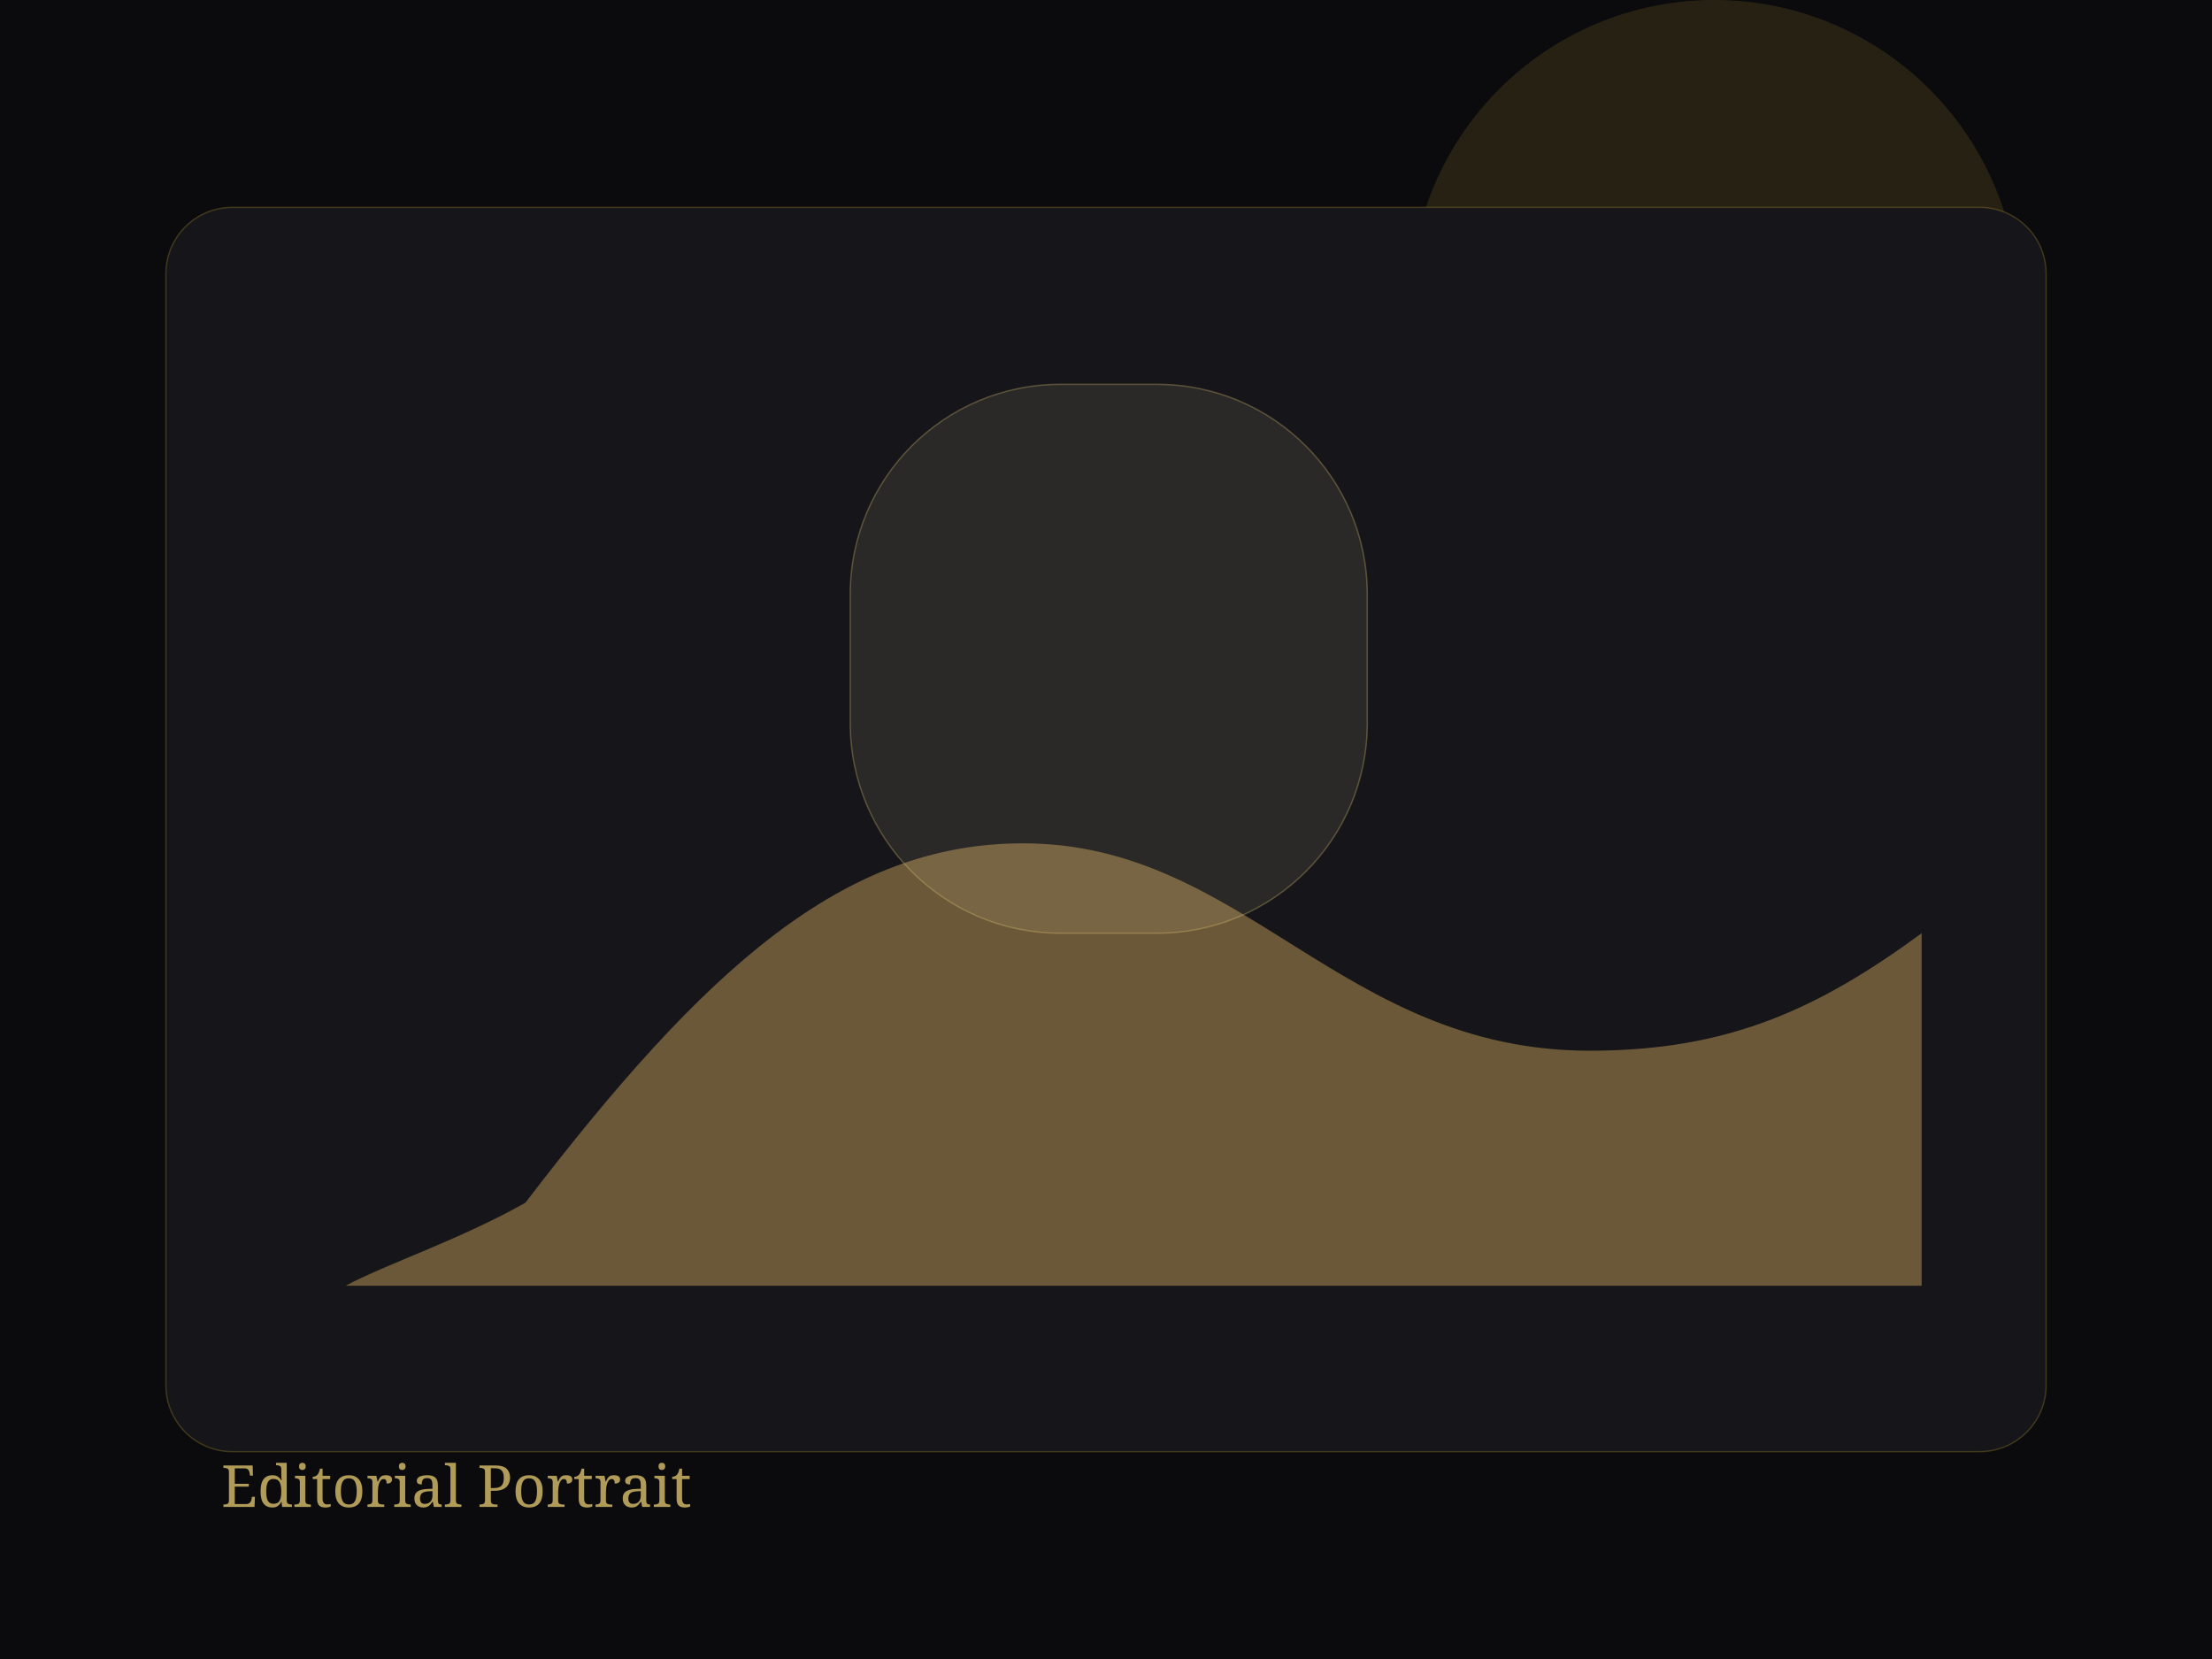
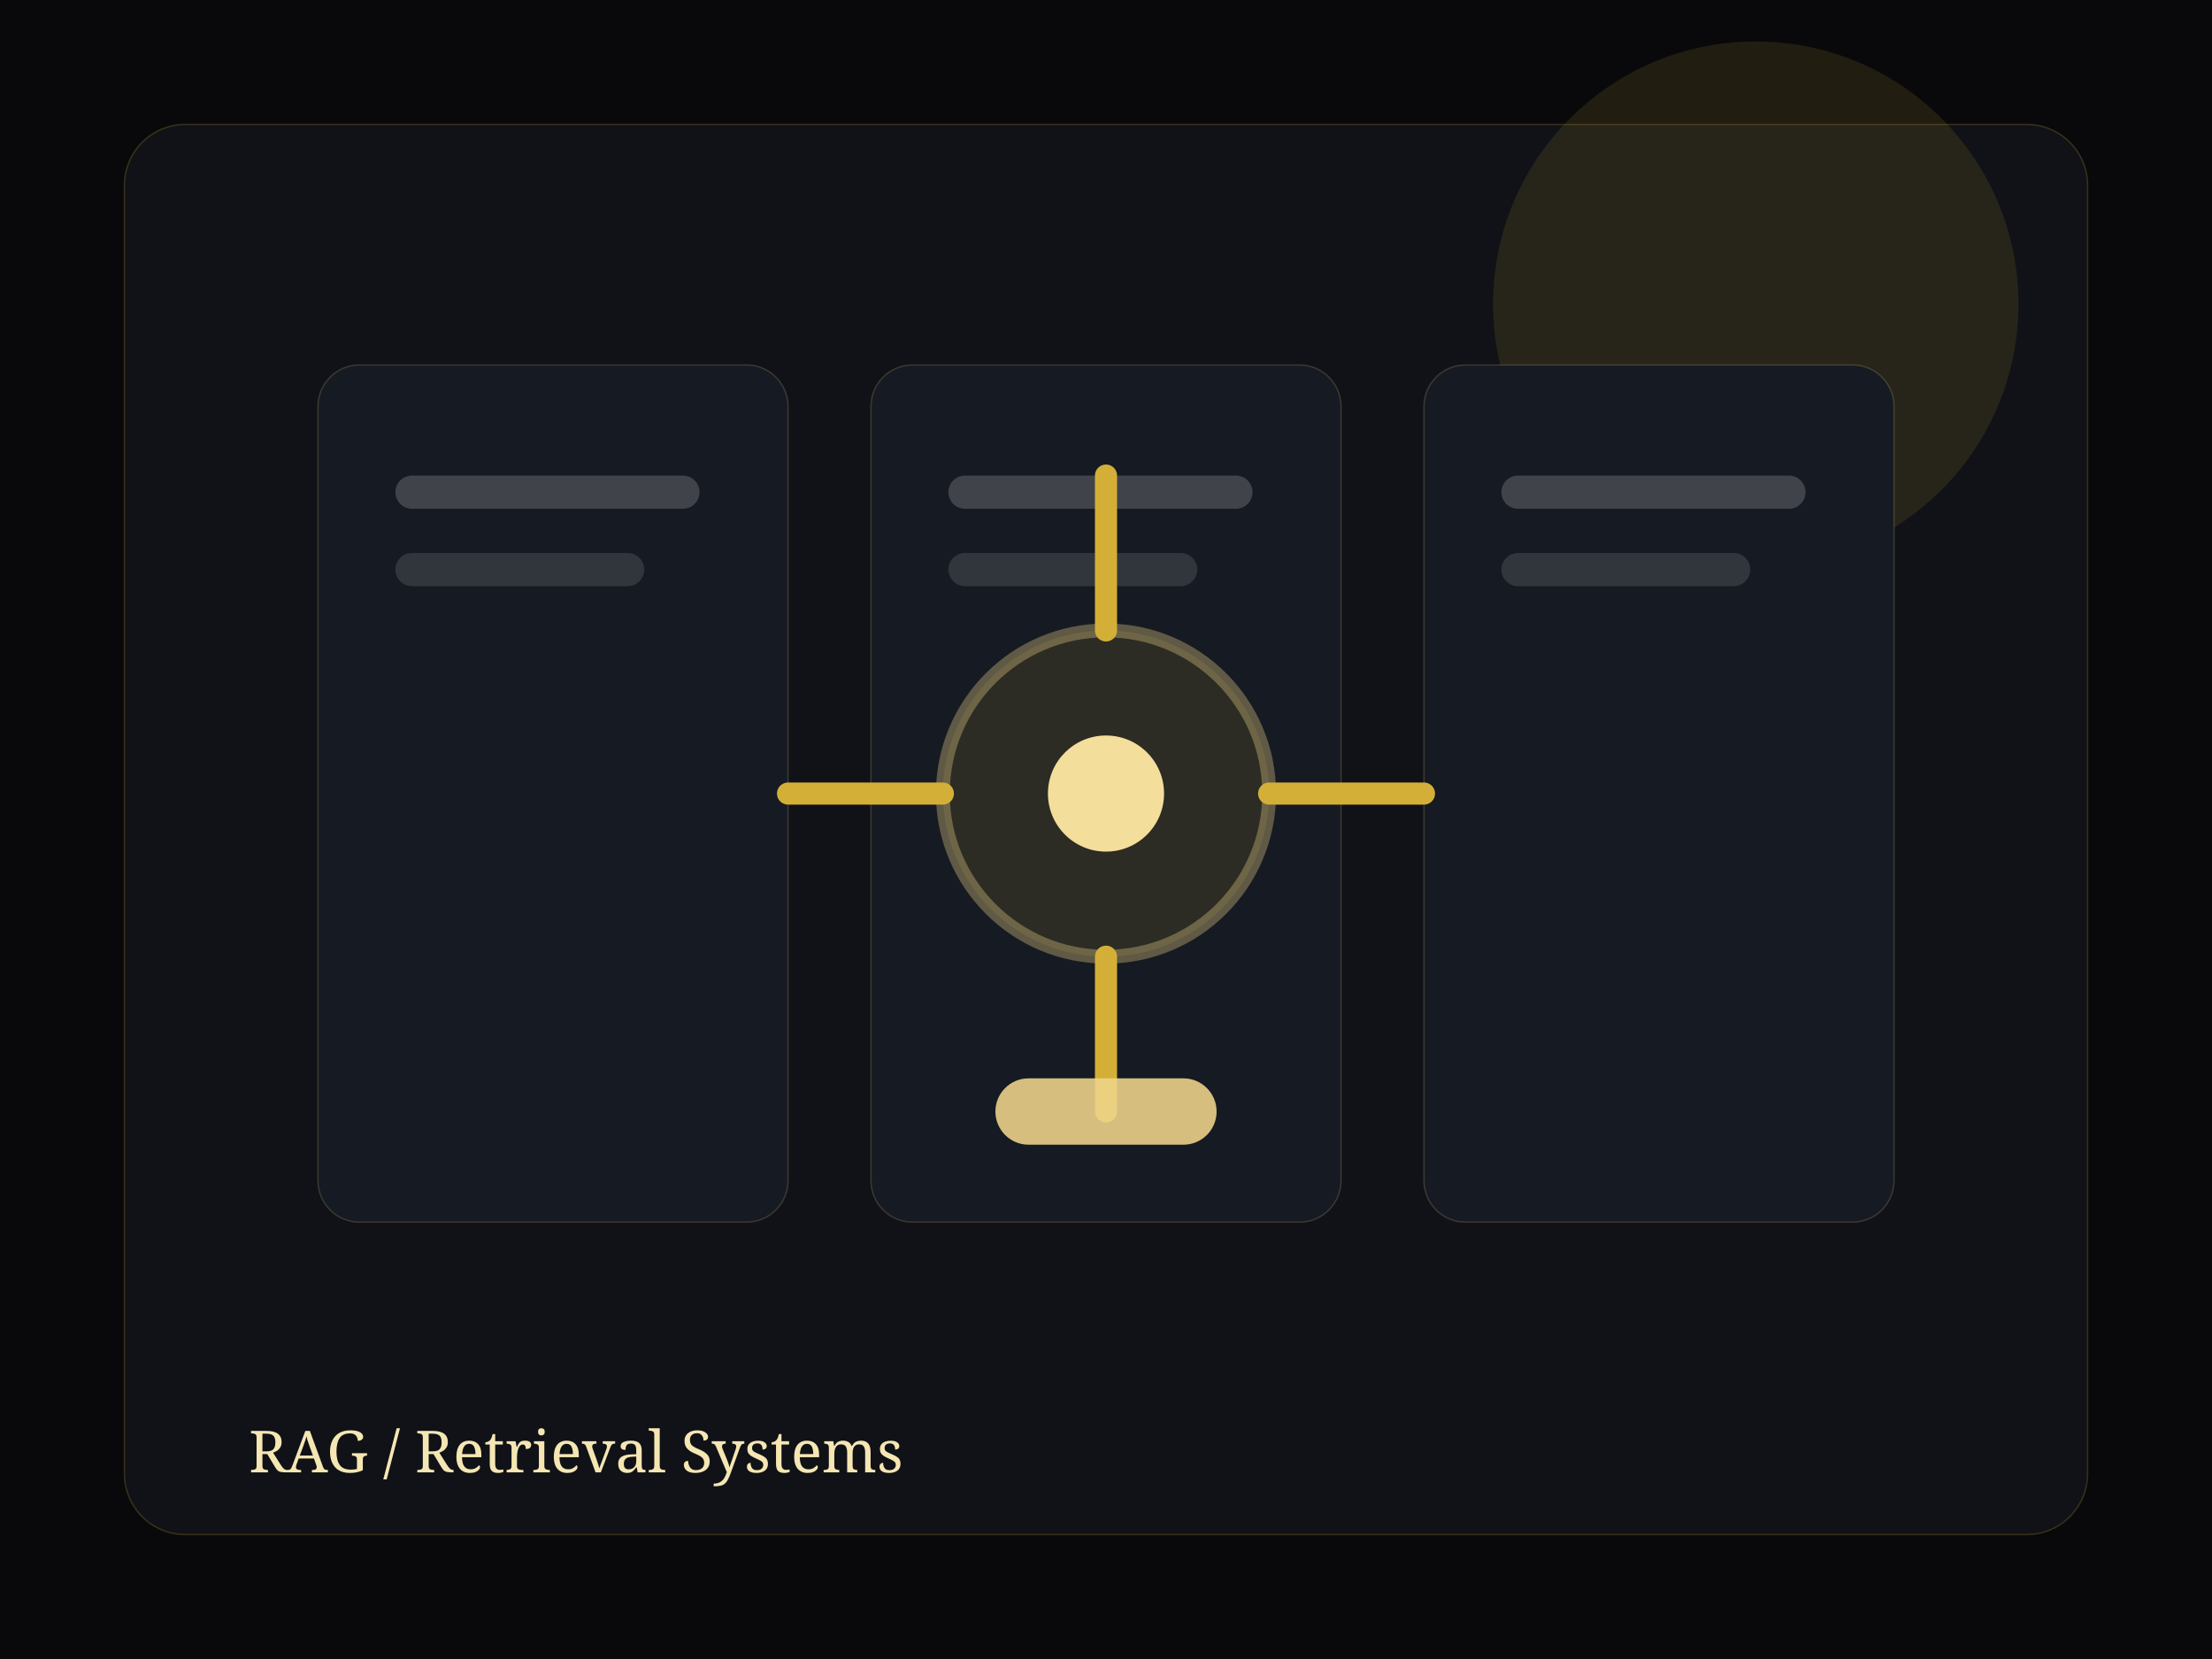
<svg xmlns="http://www.w3.org/2000/svg" width="1600" height="1200" viewBox="0 0 1600 1200" fill="none">
-   <rect width="1600" height="1200" fill="#0B0B0D" />
-   <circle cx="1240" cy="220" r="220" fill="#D4AF37" fill-opacity="0.14" />
-   <rect x="120" y="150" width="1360" height="900" rx="48" fill="#15151A" stroke="#D4AF37" stroke-opacity="0.25" />
-   <path d="M380 870C510 700 610 610 740 610C900 610 970 760 1150 760C1250 760 1315 730 1390 675V930H250C280 914 332 897 380 870Z" fill="#C6A15B" fill-opacity="0.48" />
-   <path d="M615 430C615 346.053 683.053 278 767 278H837C920.947 278 989 346.053 989 430V523C989 606.947 920.947 675 837 675H767C683.053 675 615 606.947 615 523V430Z" fill="#F2E1A8" fill-opacity="0.1" stroke="#E7CA73" stroke-opacity="0.3" />
-   <text x="160" y="1090" fill="#E7CA73" fill-opacity="0.75" font-size="42" font-family="Georgia, serif">Editorial Portrait</text>
+   <rect width="1600" height="1200" fill="#09090B" />
+   <rect x="90" y="90" width="1420" height="1020" rx="44" fill="#101217" stroke="#D4AF37" stroke-opacity="0.22" />
+   <circle cx="1270" cy="220" r="190" fill="#D4AF37" fill-opacity="0.12" />
+   <rect x="230" y="264" width="340" height="620" rx="30" fill="#161A22" stroke="#EED48B" stroke-opacity="0.18" />
+   <rect x="630" y="264" width="340" height="620" rx="30" fill="#161A22" stroke="#EED48B" stroke-opacity="0.18" />
+   <rect x="1030" y="264" width="340" height="620" rx="30" fill="#161A22" stroke="#EED48B" stroke-opacity="0.18" />
+   <rect x="286" y="344" width="220" height="24" rx="12" fill="#FFFFFF" fill-opacity="0.18" />
+   <rect x="286" y="400" width="180" height="24" rx="12" fill="#FFFFFF" fill-opacity="0.12" />
+   <rect x="686" y="344" width="220" height="24" rx="12" fill="#FFFFFF" fill-opacity="0.18" />
+   <rect x="686" y="400" width="180" height="24" rx="12" fill="#FFFFFF" fill-opacity="0.12" />
+   <rect x="1086" y="344" width="220" height="24" rx="12" fill="#FFFFFF" fill-opacity="0.18" />
+   <rect x="1086" y="400" width="180" height="24" rx="12" fill="#FFFFFF" fill-opacity="0.12" />
+   <circle cx="800" cy="574" r="118" fill="#D4AF37" fill-opacity="0.12" stroke="#EED48B" stroke-opacity="0.34" stroke-width="10" />
+   <circle cx="800" cy="574" r="42" fill="#F3DE9B" />
+   <path d="M570 574H682" stroke="#D4AF37" stroke-width="16" stroke-linecap="round" />
+   <path d="M918 574H1030" stroke="#D4AF37" stroke-width="16" stroke-linecap="round" />
+   <path d="M800 456V344" stroke="#D4AF37" stroke-width="16" stroke-linecap="round" />
+   <path d="M800 692V804" stroke="#D4AF37" stroke-width="16" stroke-linecap="round" />
+   <rect x="720" y="780" width="160" height="48" rx="24" fill="#EED48B" fill-opacity="0.88" />
+   <text x="180" y="1065" fill="#F5E6B3" font-size="42" font-family="Georgia, serif">RAG / Retrieval Systems</text>
</svg>
